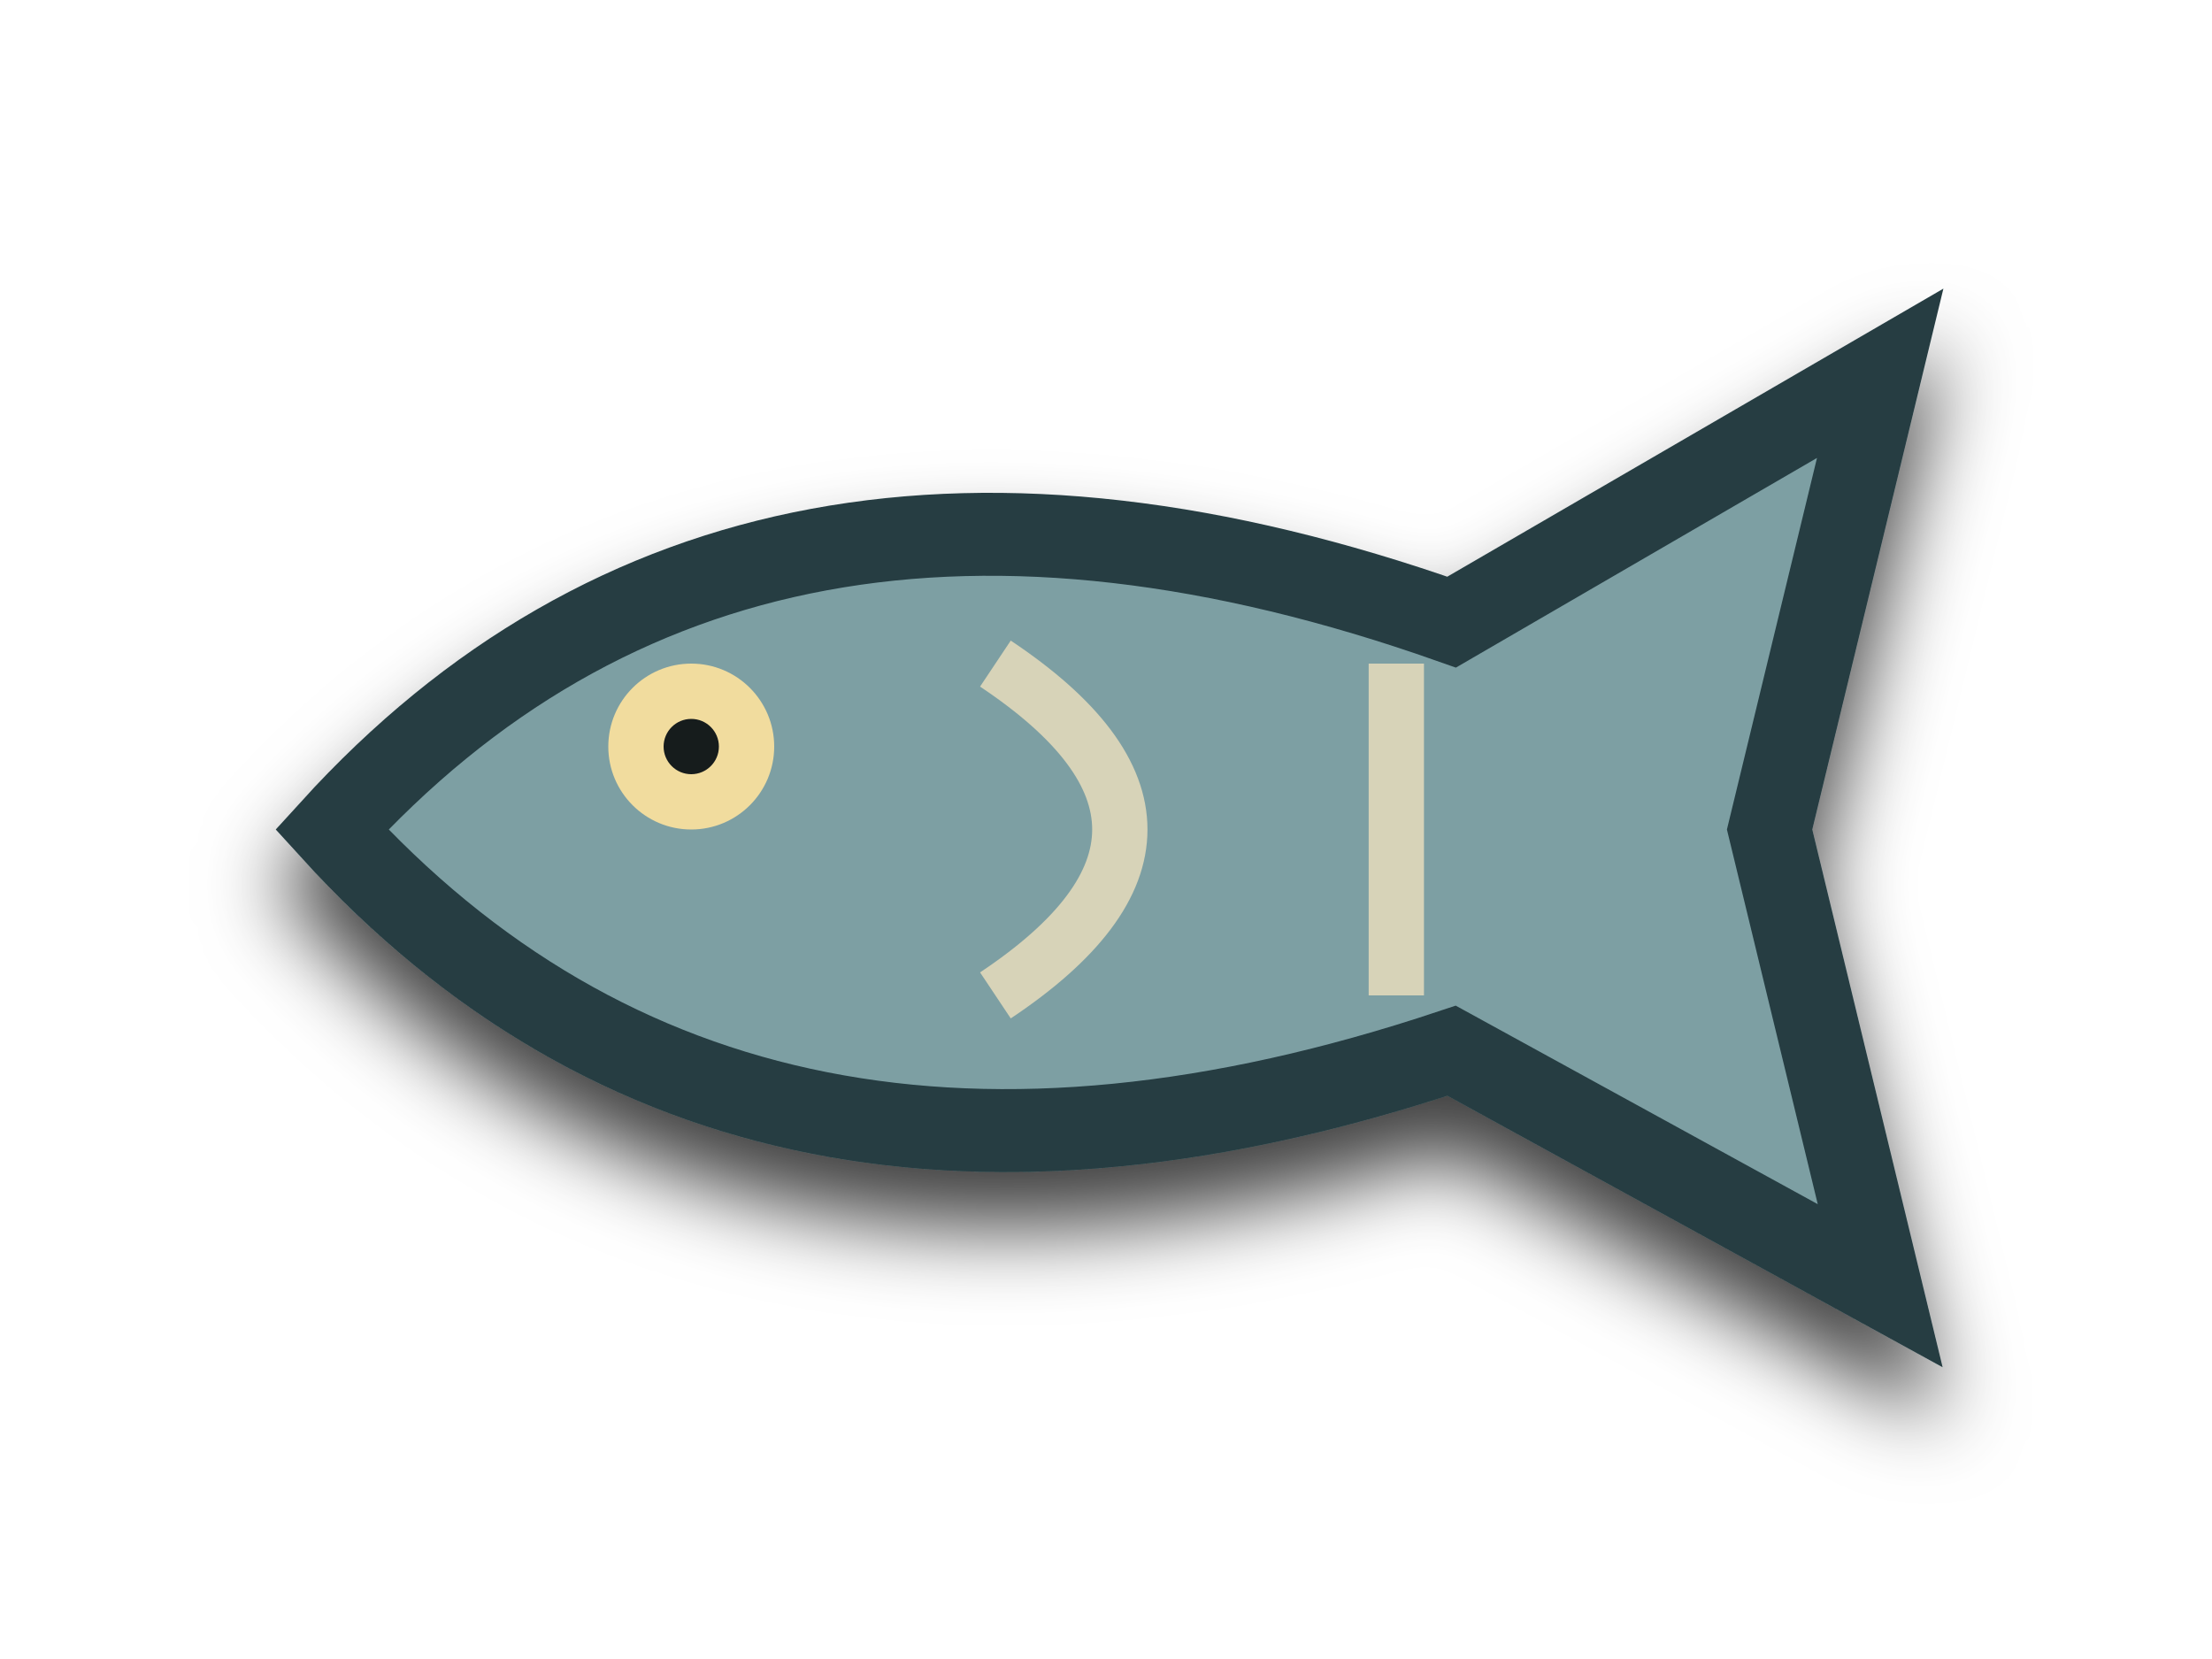
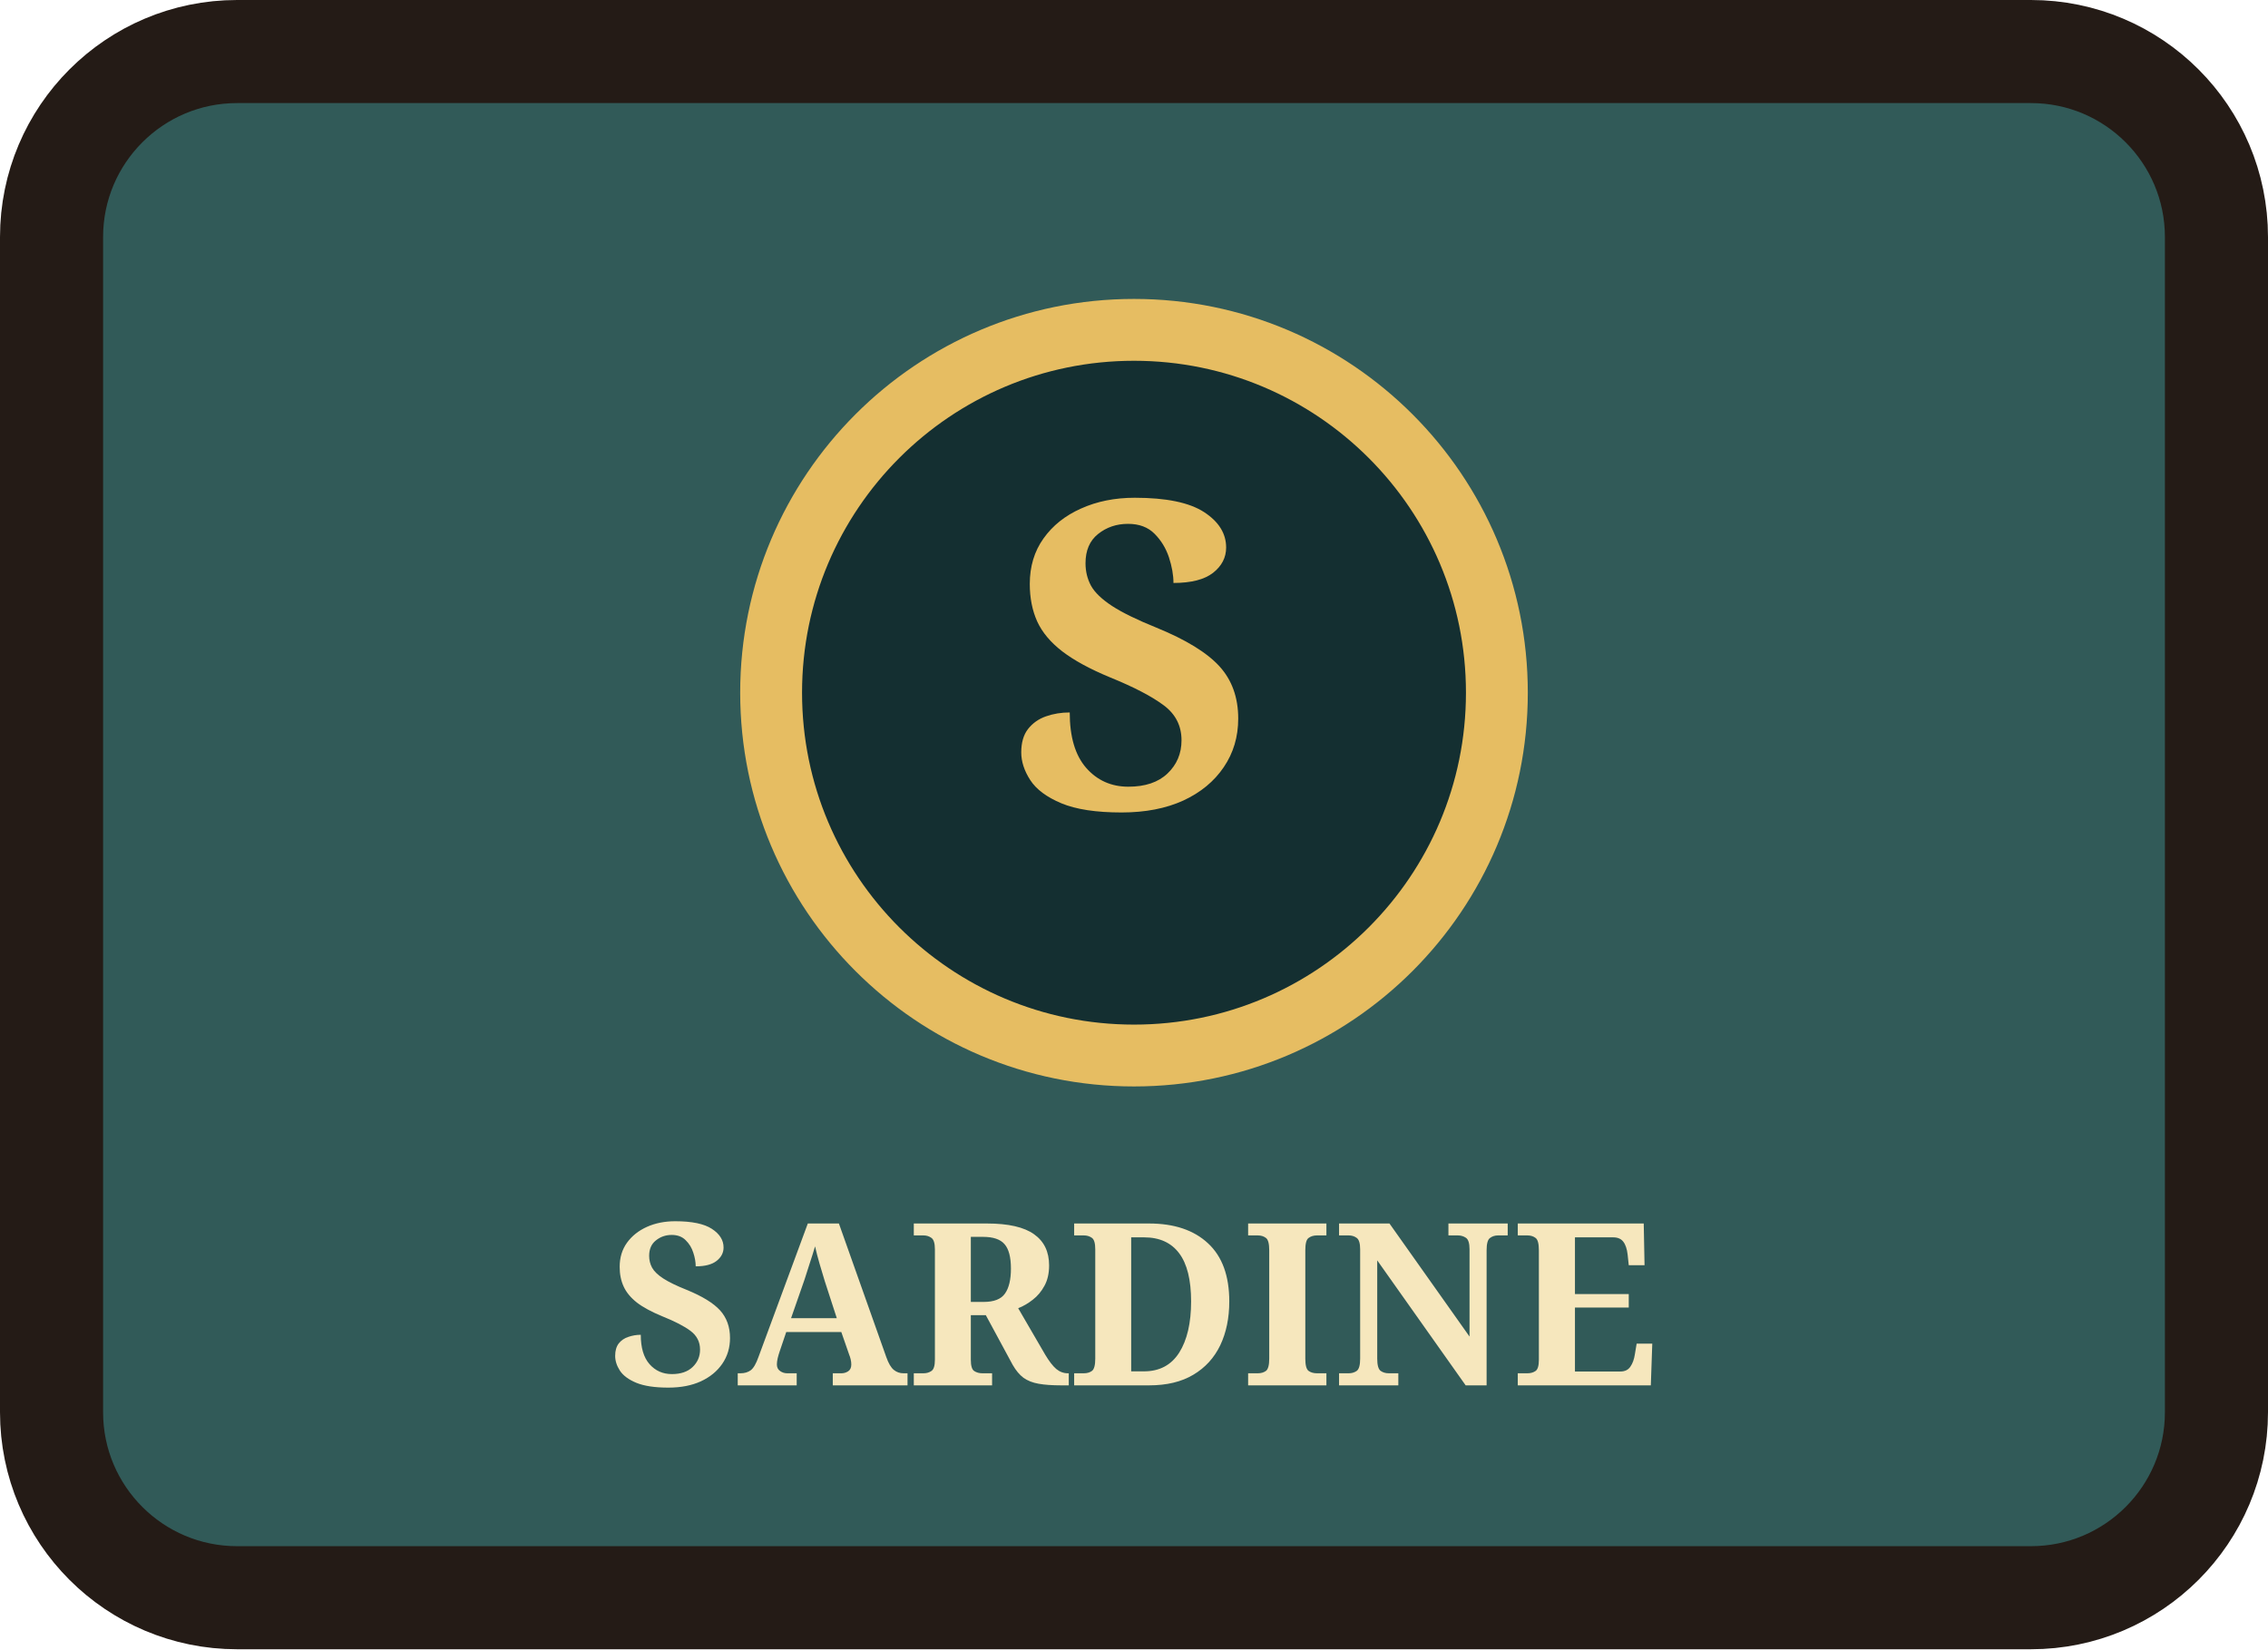
- <svg xmlns="http://www.w3.org/2000/svg" viewBox="0 0 160 120">
-   <defs>
-     <filter id="s" x="-30%" y="-30%" width="160%" height="160%">
-       <feDropShadow dx="0" dy="4" stdDeviation="3" flood-color="#000" flood-opacity=".75" />
-     </filter>
-     <linearGradient id="gold" x1="0" y1="0" x2="1" y2="1">
-       <stop stop-color="#f2d681" />
-       <stop offset=".5" stop-color="#a97431" />
-       <stop offset="1" stop-color="#4e3216" />
-     </linearGradient>
-   </defs>
-   <g filter="url(#s)">
-     <path d="M24 60 Q54 27 105 45 L136 27 L128 60 L136 93 L105 76 Q54 93 24 60Z" fill="#7d9fa3" stroke="#253c42" stroke-width="6" />
-     <circle cx="50" cy="54" r="6" fill="#f1dc9e" />
-     <circle cx="50" cy="54" r="2" fill="#171b1c" />
-     <path d="M72 48 q18 12 0 24 M101 48 v24" fill="none" stroke="#d7d3b8" stroke-width="4" />
-   </g>
+ <svg xmlns="http://www.w3.org/2000/svg" width="220" height="160" viewBox="0 0 220 160">
+   <rect width="220" height="160" fill="none" />
+   <rect x="5" y="5" width="210" height="150" rx="18" fill="#315a58" stroke="#241b16" stroke-width="10" />
+   <circle cx="110.0" cy="67.2" r="35.2" fill="#142f31" stroke="#e6bd62" stroke-width="6" />
+   <text x="110.0" y="78.4" text-anchor="middle" font-family="Georgia,serif" font-size="41.6" font-weight="700" fill="#e6bd62">S</text>
+   <text x="110.0" y="134.4" text-anchor="middle" font-family="Georgia,serif" font-size="22" font-weight="700" fill="#f6e7bd">SARDINE</text>
</svg>
